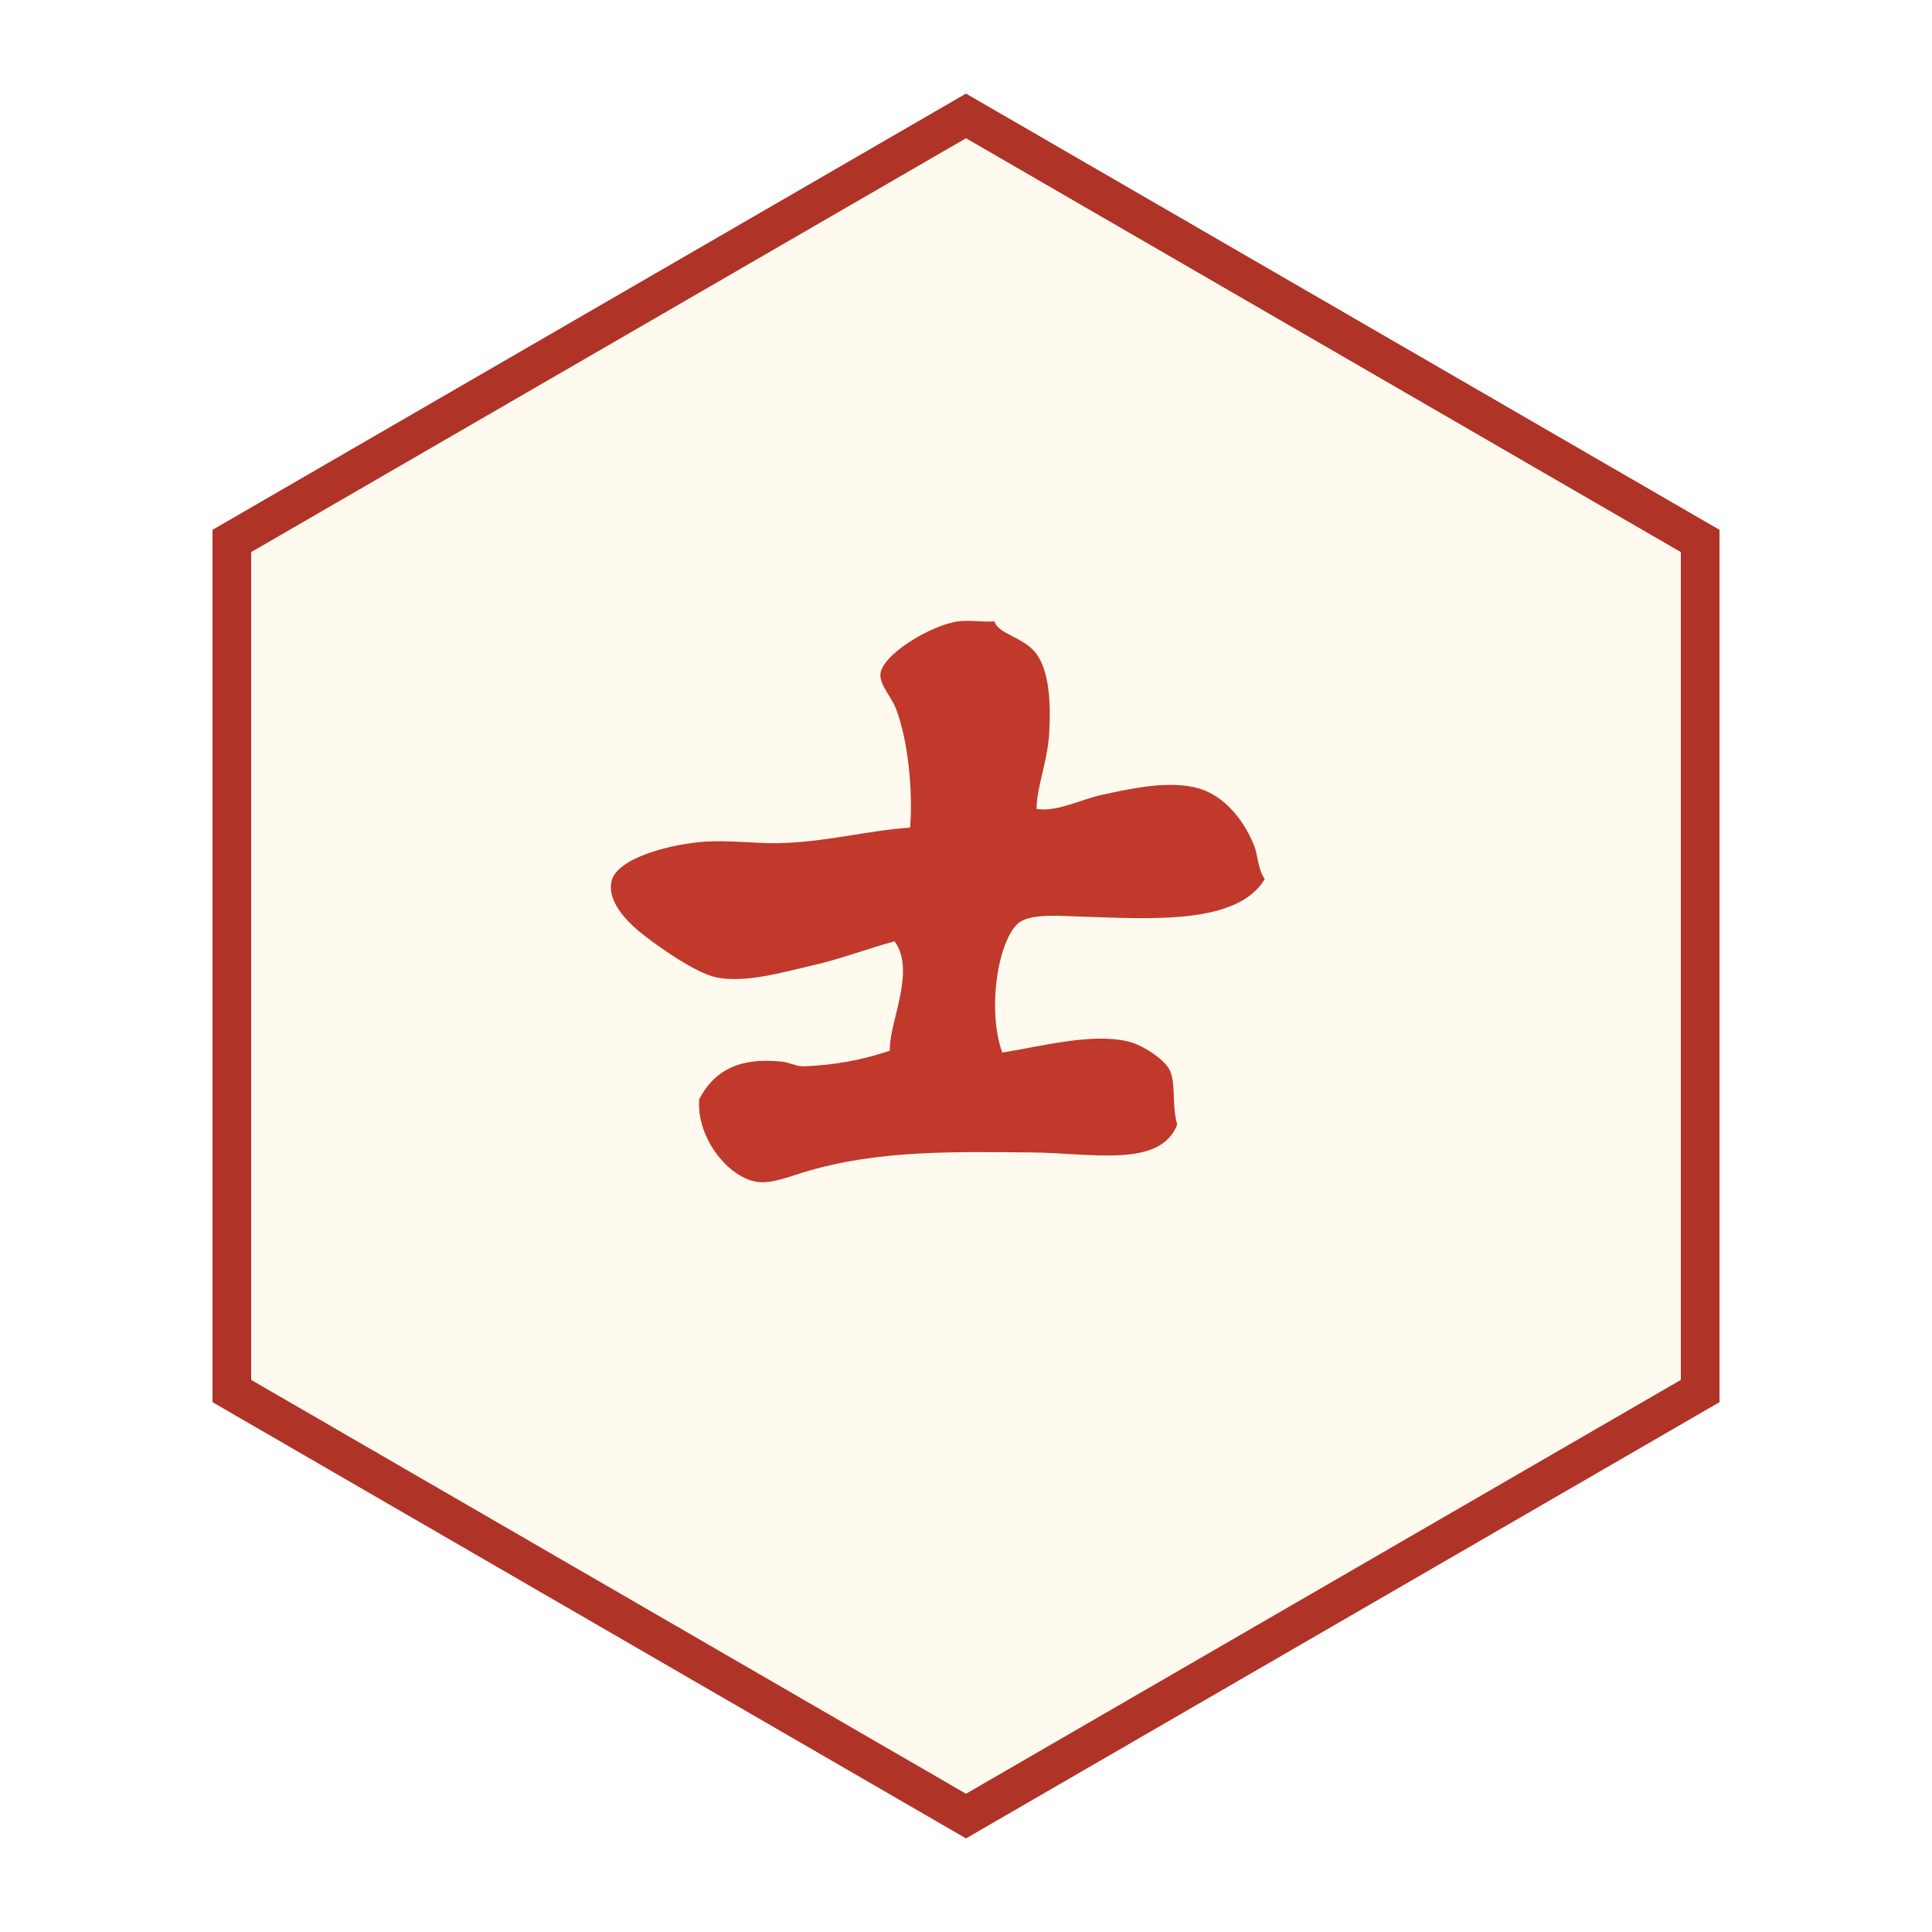
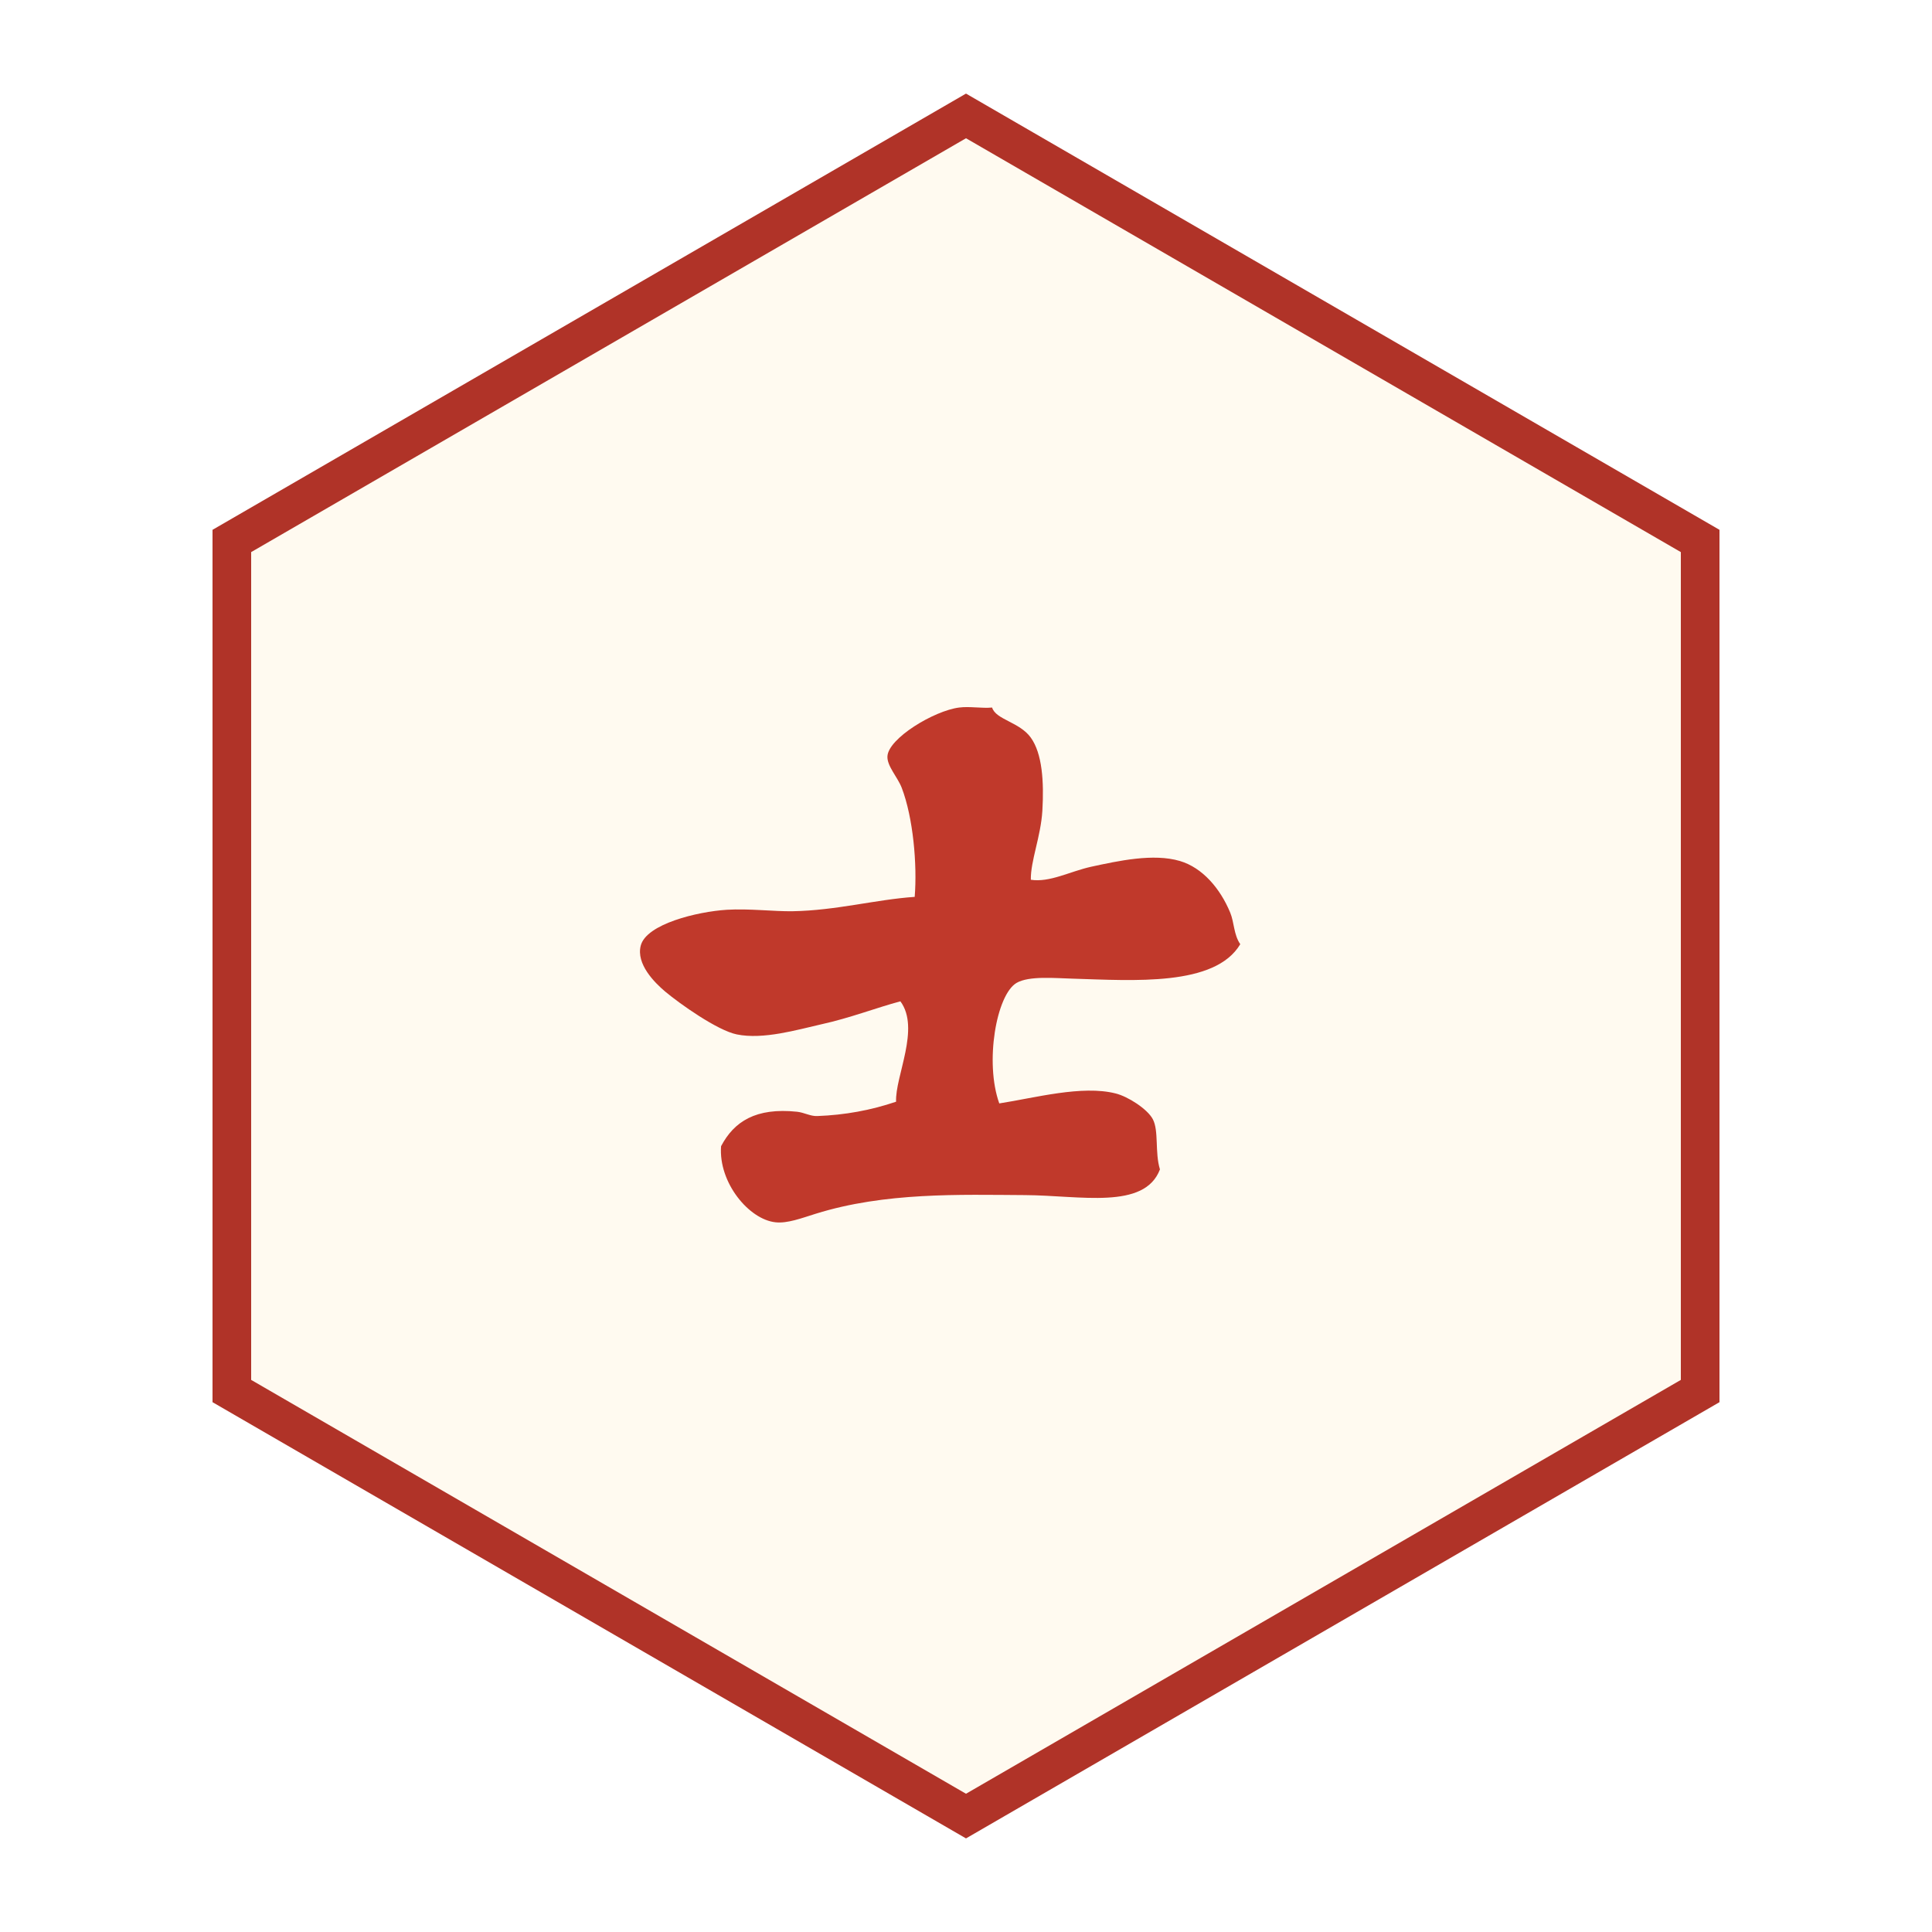
<svg xmlns="http://www.w3.org/2000/svg" viewBox="0 0 100 100" width="256" height="256">
  <defs>
    <clipPath id="piece-clip">
      <polygon points="50,10 84,30 84,70 50,90 16,70 16,30" />
    </clipPath>
  </defs>
  <polygon points="50,6 88,28 88,72 50,94 12,72 12,28" fill="#fffaf0" stroke="#b03328" stroke-width="2" />
  <g clip-path="url(#piece-clip)">
-     <g transform="translate(50 50) scale(1.22) translate(-253.078 -36.656)">
+     <g transform="translate(50 50) translate(0 3.000) scale(1.12) translate(-253.078 -36.656)">
      <path d="M242.486,37.139c-0.896-0.182-2.629-1.41-3.313-1.982c-0.495-0.419-1.344-1.271-1.127-2.119     c0.255-1.004,2.623-1.574,3.979-1.659c1.037-0.063,2.194,0.083,3.047,0.067c2.01-0.035,3.844-0.542,5.635-0.663     c0.121-1.498-0.071-3.66-0.598-5.037c-0.189-0.497-0.685-1.007-0.662-1.458c0.039-0.827,2.146-2.106,3.313-2.255     c0.494-0.063,1.034,0.045,1.525,0c0.164,0.56,1.27,0.666,1.789,1.392c0.527,0.734,0.613,2.026,0.533,3.383     c-0.076,1.206-0.547,2.313-0.533,3.184c0.869,0.136,1.804-0.383,2.785-0.601c1.254-0.271,2.879-0.631,4.109-0.265     c1.037,0.308,1.859,1.267,2.321,2.386c0.187,0.454,0.159,1.015,0.464,1.458c-1.168,1.958-4.911,1.678-7.756,1.592     c-0.79-0.021-2.008-0.139-2.583,0.197c-0.933,0.55-1.479,3.67-0.798,5.569c1.63-0.252,3.82-0.854,5.371-0.462     c0.572,0.139,1.473,0.719,1.723,1.188c0.288,0.545,0.088,1.531,0.331,2.323c-0.714,1.882-3.69,1.203-6.229,1.188     c-3.029-0.017-6.471-0.138-9.677,0.861c-0.664,0.207-1.308,0.454-1.856,0.396c-1.226-0.124-2.646-1.831-2.52-3.517     c0.6-1.138,1.602-1.793,3.514-1.592c0.328,0.036,0.618,0.212,0.928,0.199c1.285-0.048,2.484-0.269,3.646-0.663     c-0.051-1.168,1.13-3.383,0.199-4.639c-1.103,0.293-2.328,0.771-3.646,1.06C245.268,36.927,243.707,37.389,242.486,37.139z" fill="#c0392b" />
    </g>
  </g>
</svg>
